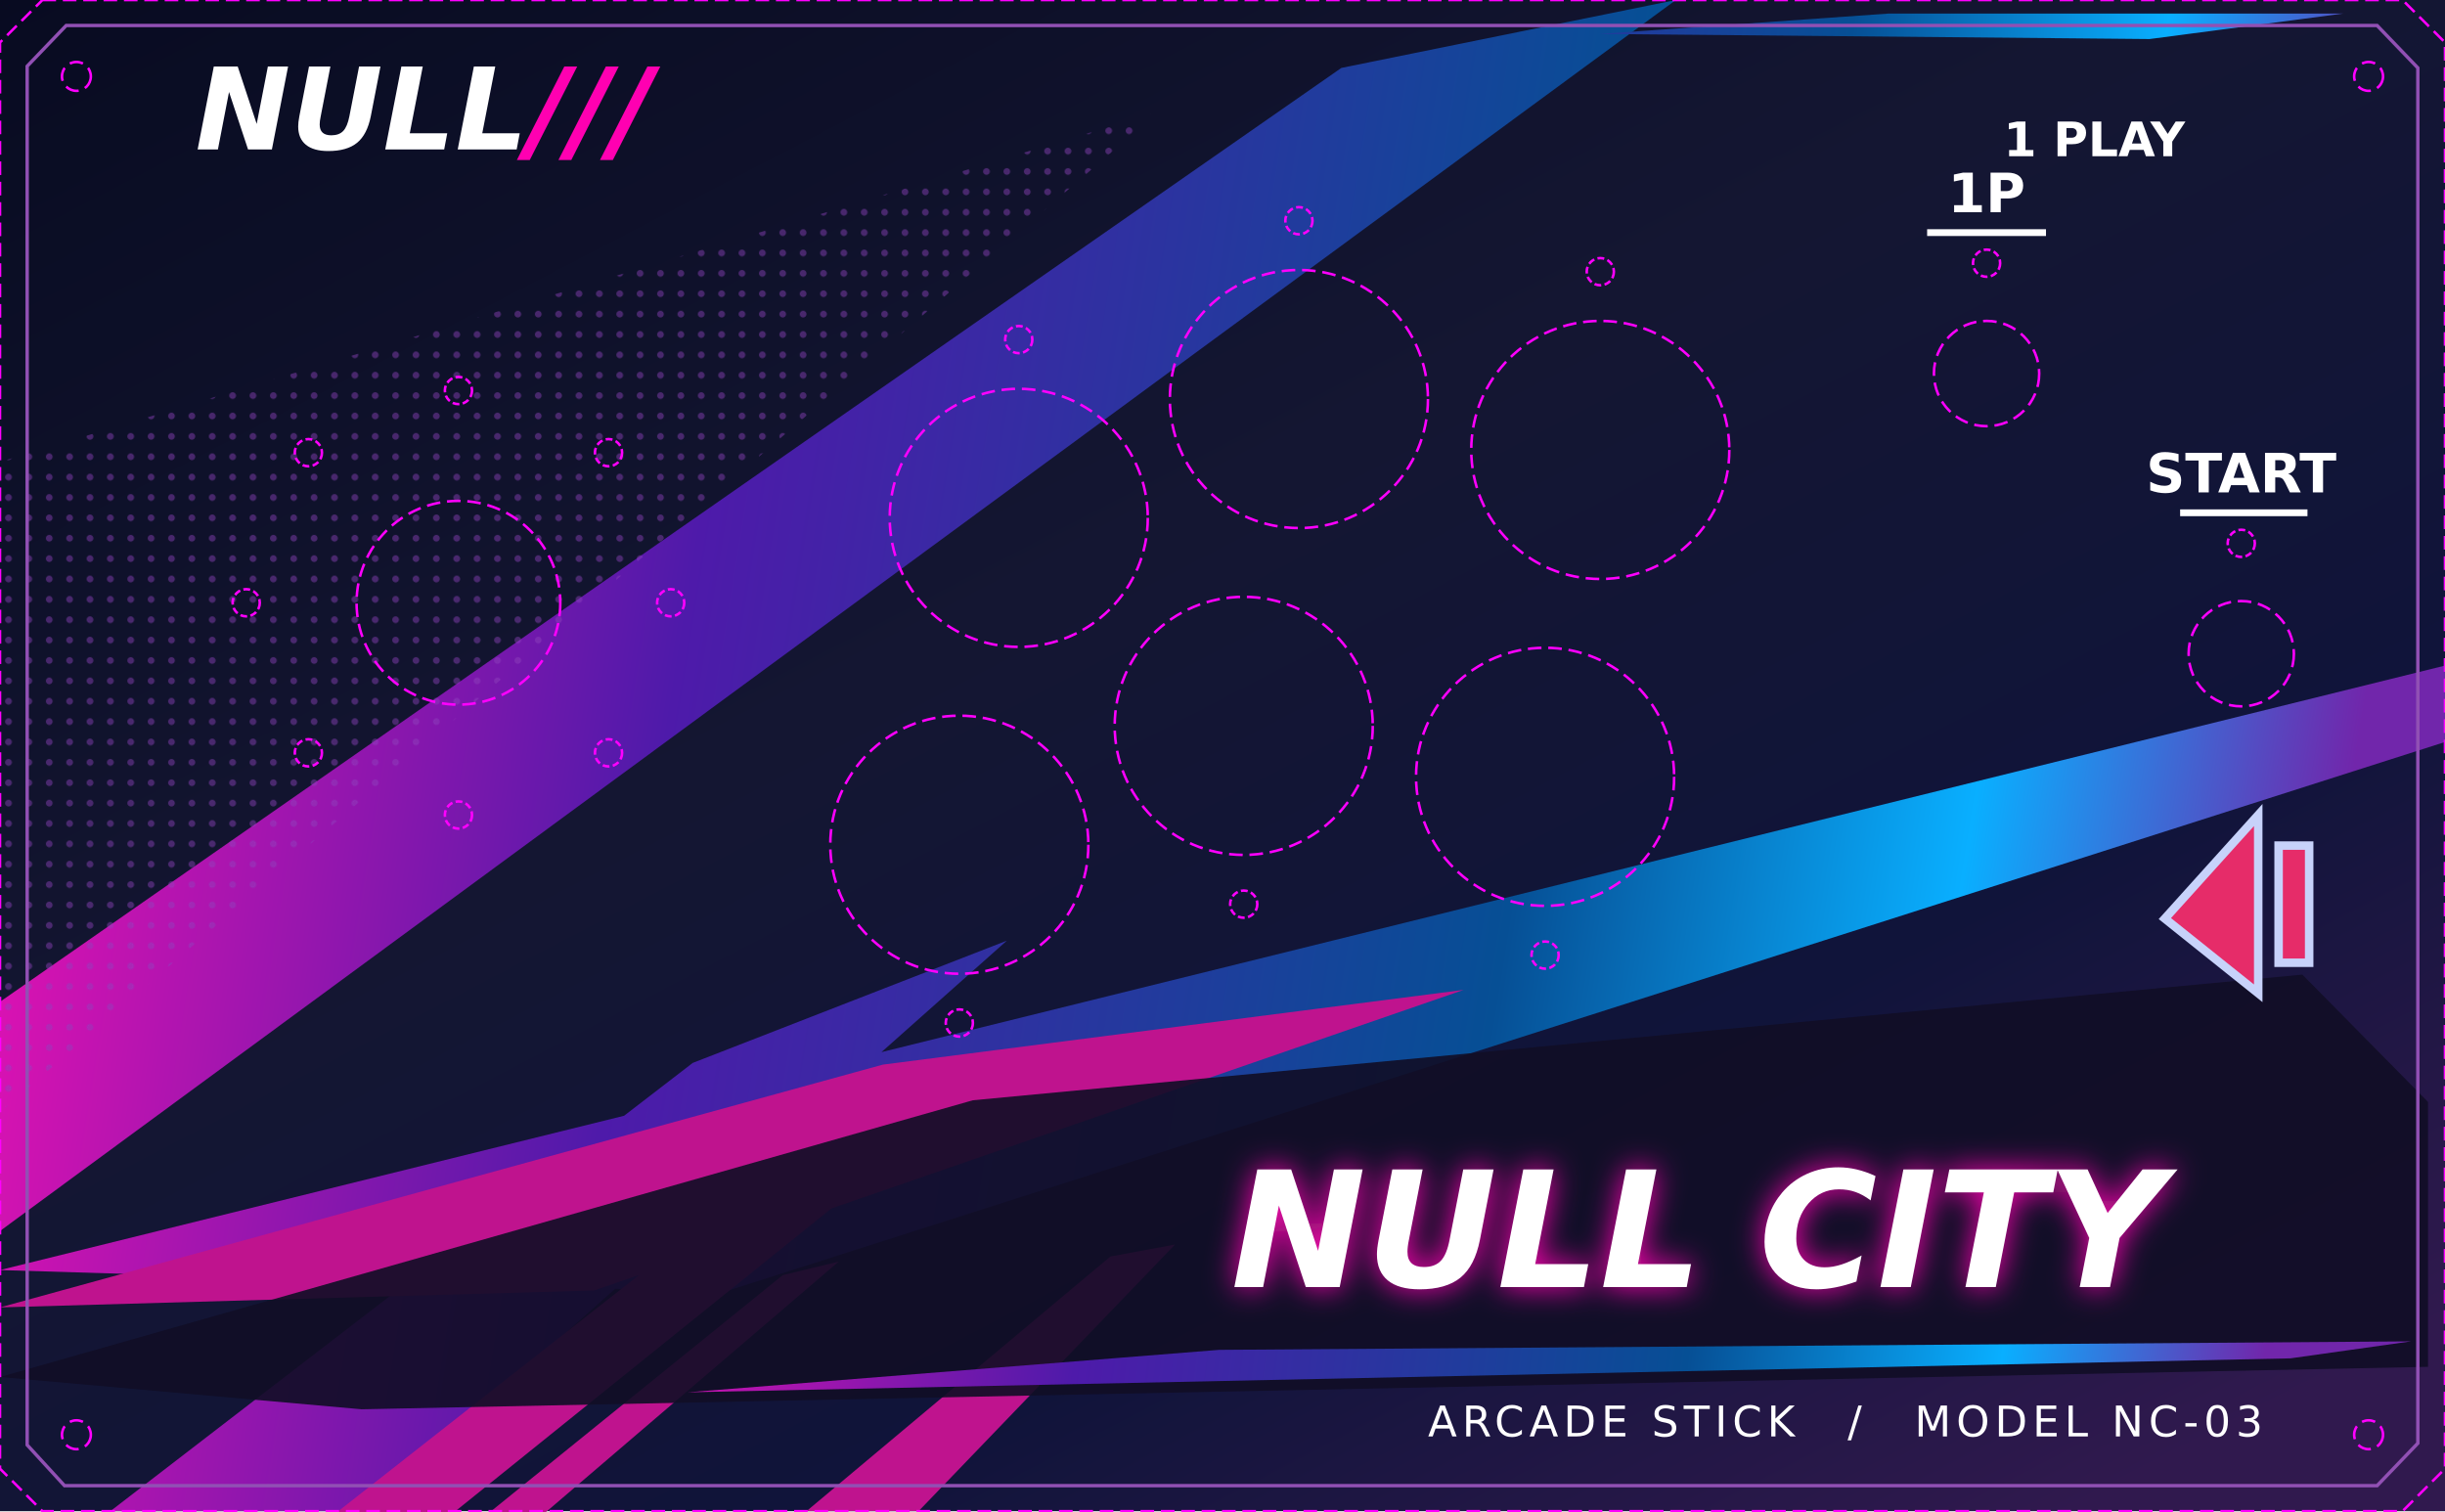
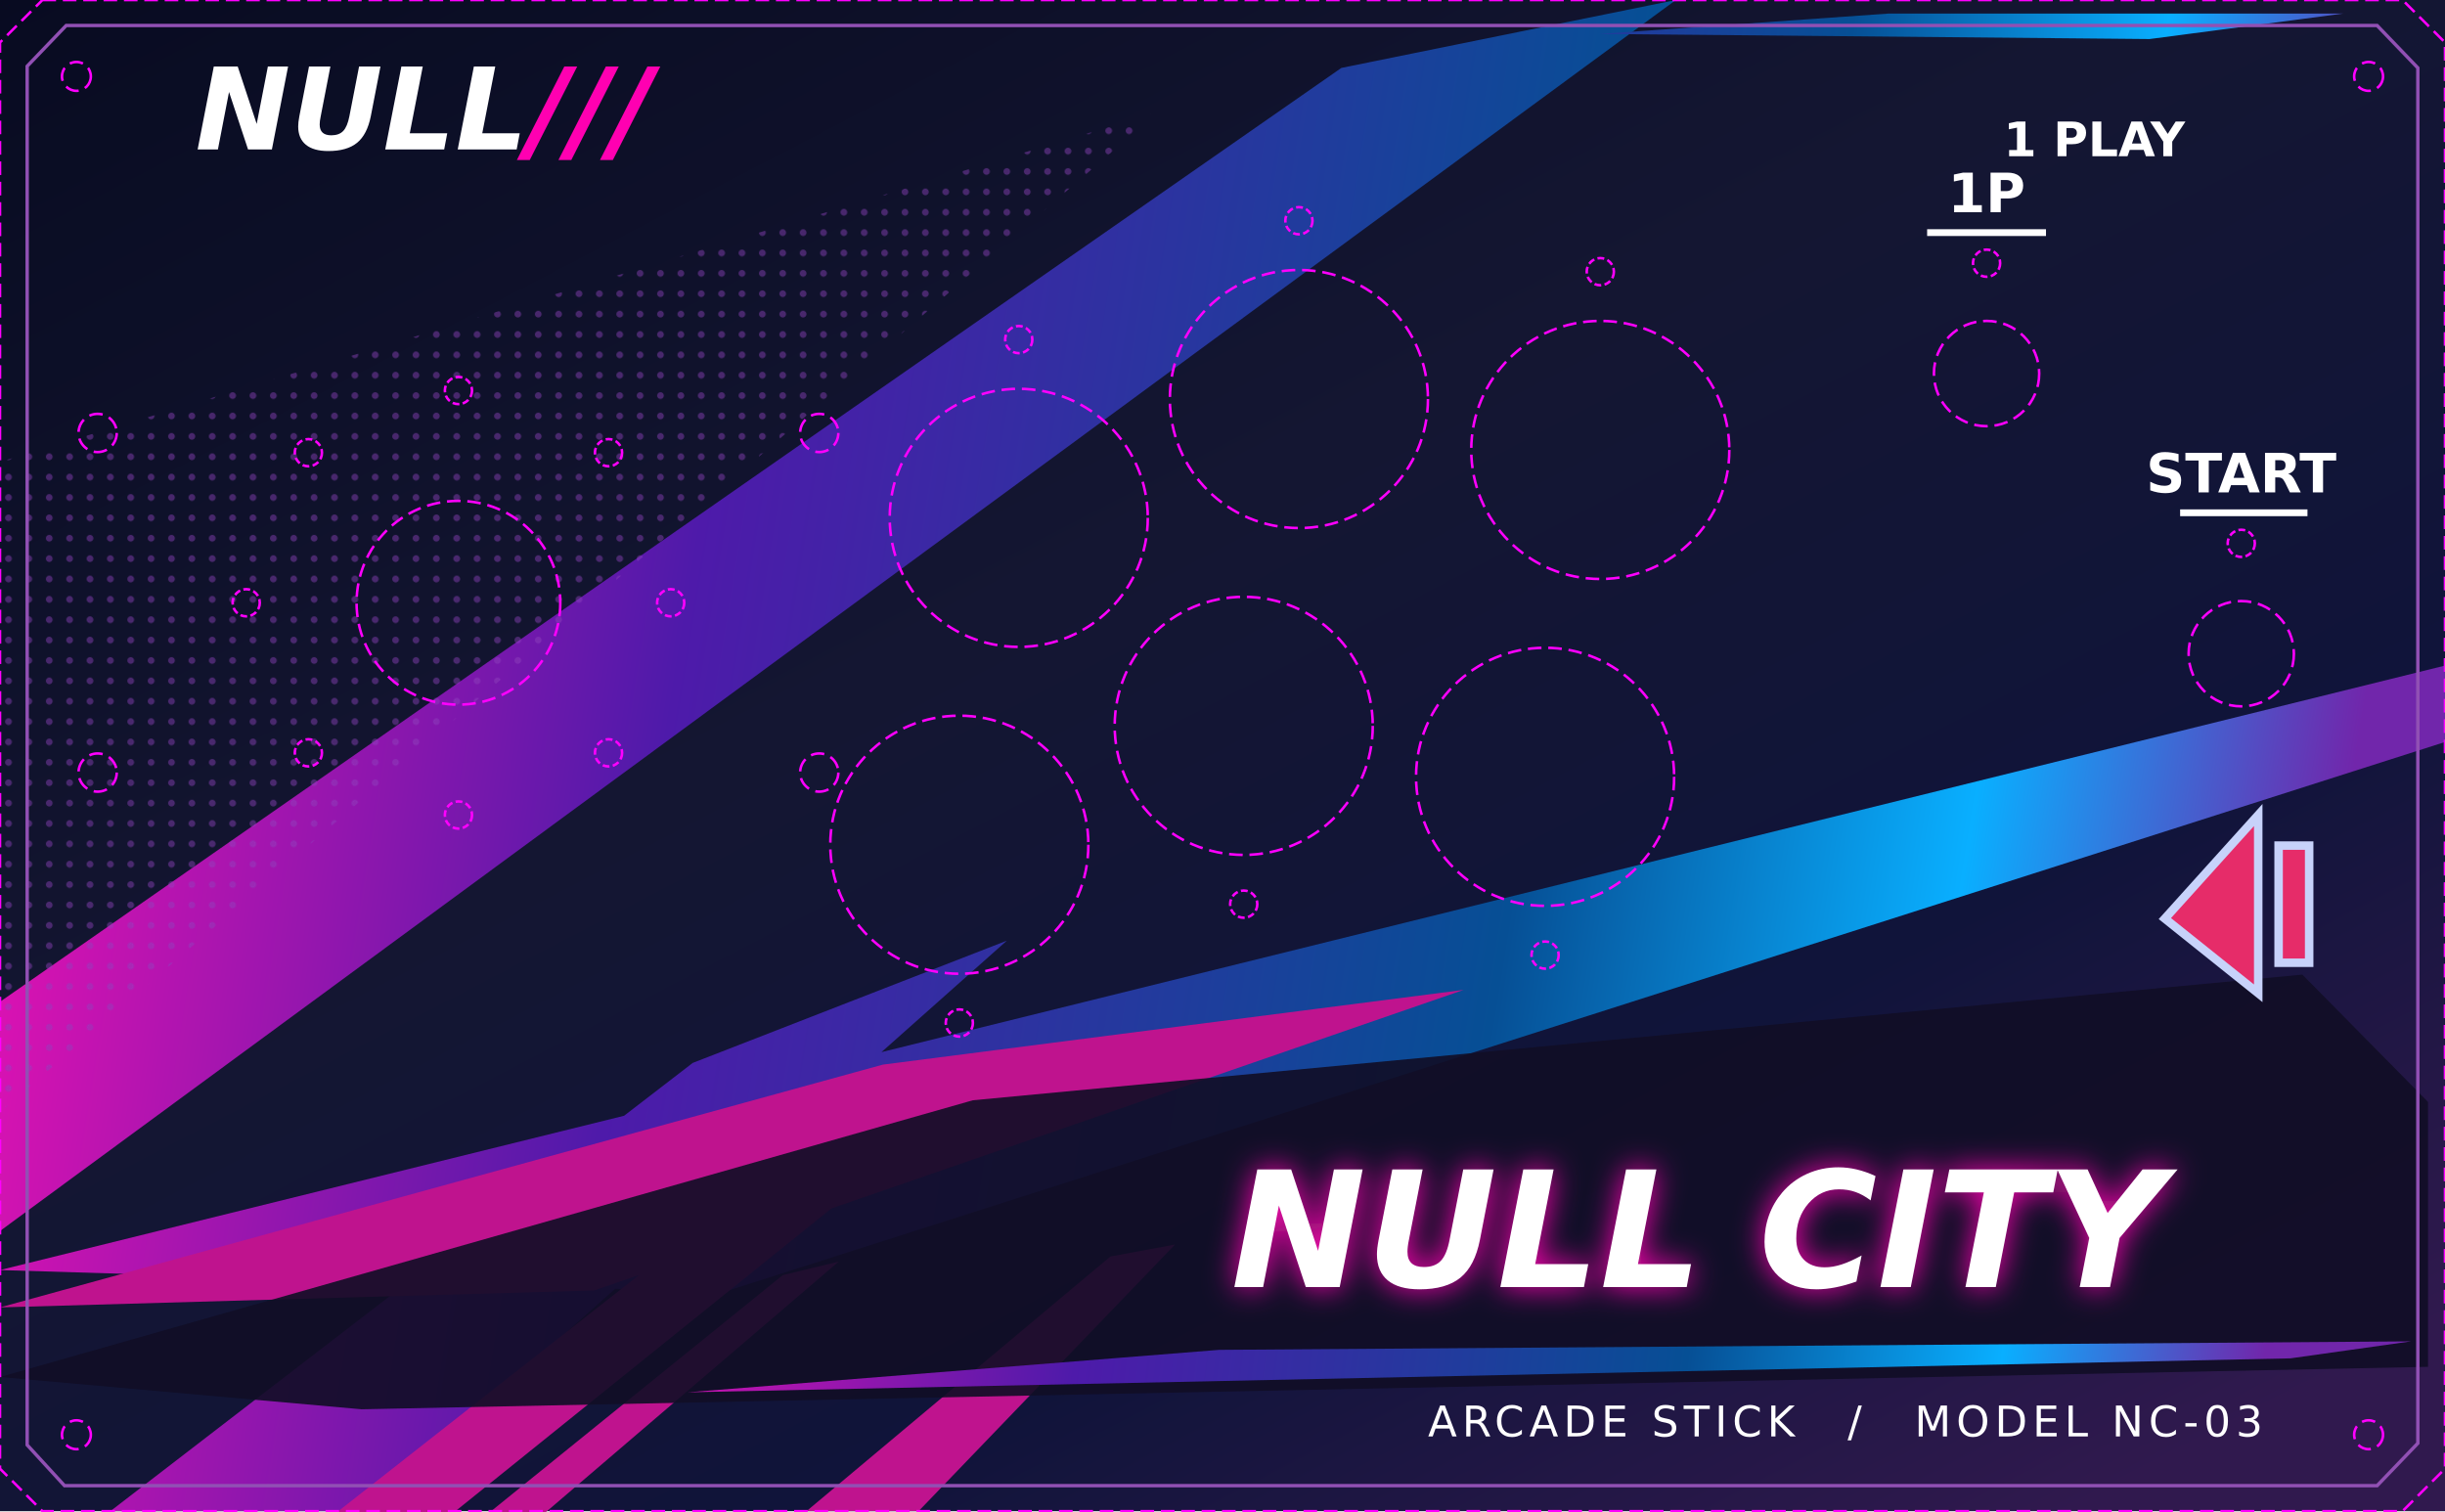
<svg xmlns="http://www.w3.org/2000/svg" width="288mm" height="178mm" viewBox="0 0 1440 890">
  <defs>
    <linearGradient id="base" x2=".84" y2="1" gradientUnits="objectBoundingBox">
      <stop stop-color="#080b21" />
      <stop offset=".44" stop-color="#141632" />
      <stop offset=".75" stop-color="#10143a" />
      <stop offset="1" stop-color="#30194e" />
    </linearGradient>
    <linearGradient id="streak" x2="1" y2=".1">
      <stop stop-color="#ff10b4" />
      <stop offset=".32" stop-color="#4e1aaa" />
      <stop offset=".67" stop-color="#064f95" />
      <stop offset=".85" stop-color="#09afff" />
      <stop offset="1" stop-color="#7126ab" />
    </linearGradient>
    <pattern id="dots" width="12" height="12" patternUnits="userSpaceOnUse">
      <circle cx="5" cy="5" r="2" fill="#8d42bb" />
    </pattern>
    <filter id="glow" x="-.2" y="-.5" width="1.4" height="2">
      <feGaussianBlur stdDeviation="9" />
    </filter>
  </defs>
  <rect width="1440" height="890" fill="url(#base)" />
  <path d="M0 590L790 40 987 0 0 725Z M0 748L1440 392 1440 437 426 761Z M65 890L408 626 593 554 215 890Z" fill="url(#streak)" />
  <path d="M0 272L682 66 0 655Z" fill="url(#dots)" opacity=".45" />
  <path d="M0 770L520 627 862 583 350 760Z M198 891L417 719 498 705 267 891Z M288 891L461 751 494 743 321 891Z M475 890L654 740 692 733 541 890Z" fill="#bf138e" />
  <path d="M0 811L573 648 1356 574 1430 649 1430 805 213 830Z" fill="#100d25" opacity=".91" />
  <path d="M405 820L718 795 1420 790 1349 800Z M942 20L1112 8H1380L1266 23Z" fill="url(#streak)" />
  <path d="M16 39L39 15H1400L1424 40V850L1400 875H38L16 851Z" fill="none" stroke="#9150b4" stroke-width="2" />
  <g font-family="DejaVu Sans" font-weight="bold" fill="#fff">
    <text x="115" y="88" font-size="67" font-style="italic">NULL<tspan fill="#ff00b1"> ///</tspan>
    </text>
    <text x="725" y="758" font-size="95" font-style="italic" fill="#ff08b2" filter="url(#glow)">NULL CITY</text>
    <text x="725" y="758" font-size="95" font-style="italic">NULL CITY</text>
    <text x="1180" y="92" font-size="28">1 PLAY</text>
    <g text-anchor="middle" font-size="32">
      <text x="1170" y="125">1P</text>
      <text x="1320" y="290">START</text>
    </g>
  </g>
  <path d="M1135 137h70 M1284 302h75" stroke="white" stroke-width="4" />
  <text x="841" y="846" font-family="DejaVu Sans" font-size="25" letter-spacing="3" fill="white">ARCADE STICK　/　MODEL NC-03</text>
  <path d="M1330 480l-55 61 55 44z M1342 498h18v69h-18z" fill="#e62c69" stroke="#c7d2fa" stroke-width="5" />
  <g id="cut-guides" fill="none" stroke="#ff00ff" stroke-width="1.5" stroke-dasharray="8 4">
    <path d="M25 0 H1415 L1440 25 V865 L1415 890 H25 L0 865 V25 Z" />
    <circle cx="600" cy="305" r="76.0" />
    <circle cx="765" cy="235" r="76.0" />
    <circle cx="565" cy="497.5" r="76.0" />
    <circle cx="942.5" cy="265" r="76.0" />
    <circle cx="732.5" cy="427.5" r="76.0" />
    <circle cx="910" cy="457.5" r="76.0" />
    <circle cx="1170" cy="220" r="31.0" />
    <circle cx="1320" cy="385" r="31.0" />
    <circle cx="270" cy="355" r="60" />
+     <circle cx="57.5" cy="455.0" r="11.25" />
+     <circle cx="57.5" cy="255.0" r="11.25" />
+     <circle cx="482.5" cy="455.0" r="11.25" />
+     <circle cx="482.5" cy="255.0" r="11.25" />
    <circle cx="45" cy="845" r="8.5" />
    <circle cx="45" cy="45" r="8.5" />
    <circle cx="1395" cy="845" r="8.5" />
    <circle cx="1395" cy="45" r="8.5" />
  </g>
  <g id="led-cut-guides" fill="none" stroke="#ff00ff" stroke-width="1.5" stroke-dasharray="4 2">
    <circle cx="395.0" cy="355.0" r="8.0" />
    <circle cx="358.388" cy="266.612" r="8.0" />
    <circle cx="270.0" cy="230.0" r="8.0" />
    <circle cx="181.612" cy="266.612" r="8.0" />
    <circle cx="145.0" cy="355.0" r="8.0" />
    <circle cx="181.612" cy="443.388" r="8.0" />
    <circle cx="270.0" cy="480.0" r="8.0" />
    <circle cx="358.388" cy="443.388" r="8.0" />
    <circle cx="600" cy="200" r="8.0" />
    <circle cx="765" cy="130" r="8.0" />
    <circle cx="565" cy="602.5" r="8.0" />
    <circle cx="942.5" cy="160" r="8.0" />
    <circle cx="732.5" cy="532.5" r="8.0" />
    <circle cx="910" cy="562.5" r="8.0" />
    <circle cx="1170" cy="155" r="8.0" />
    <circle cx="1320" cy="320" r="8.0" />
  </g>
</svg>
